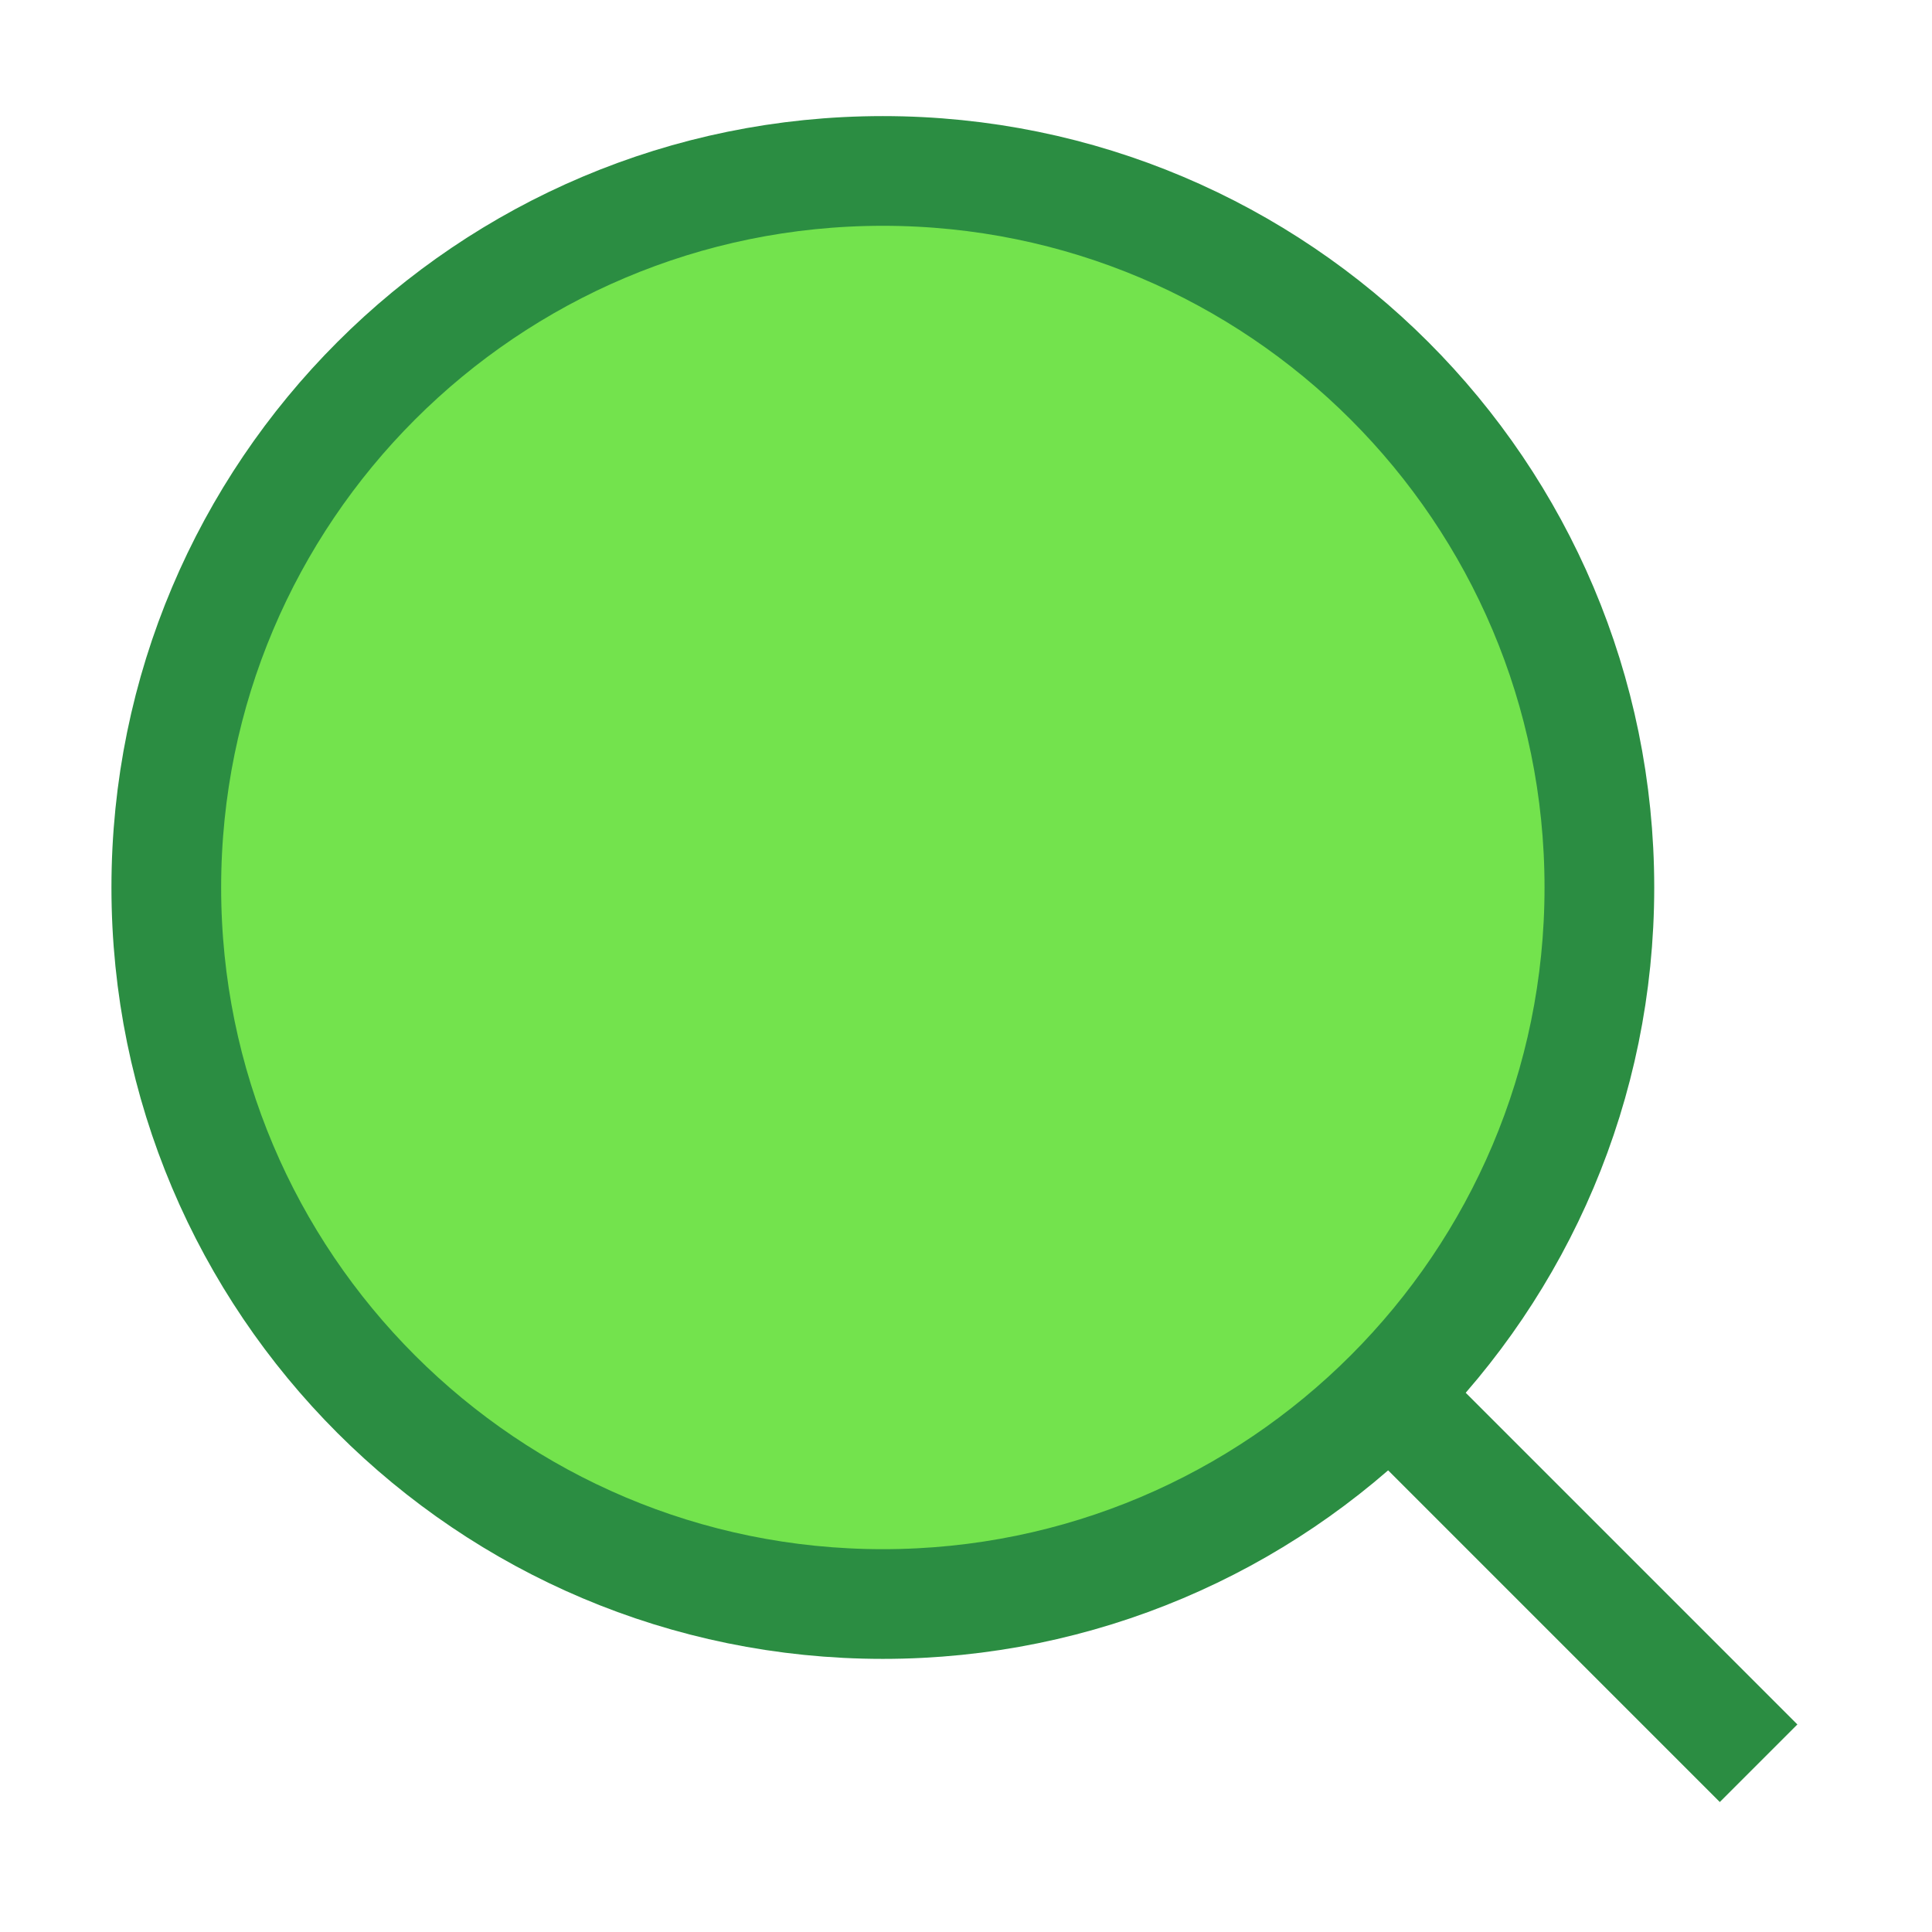
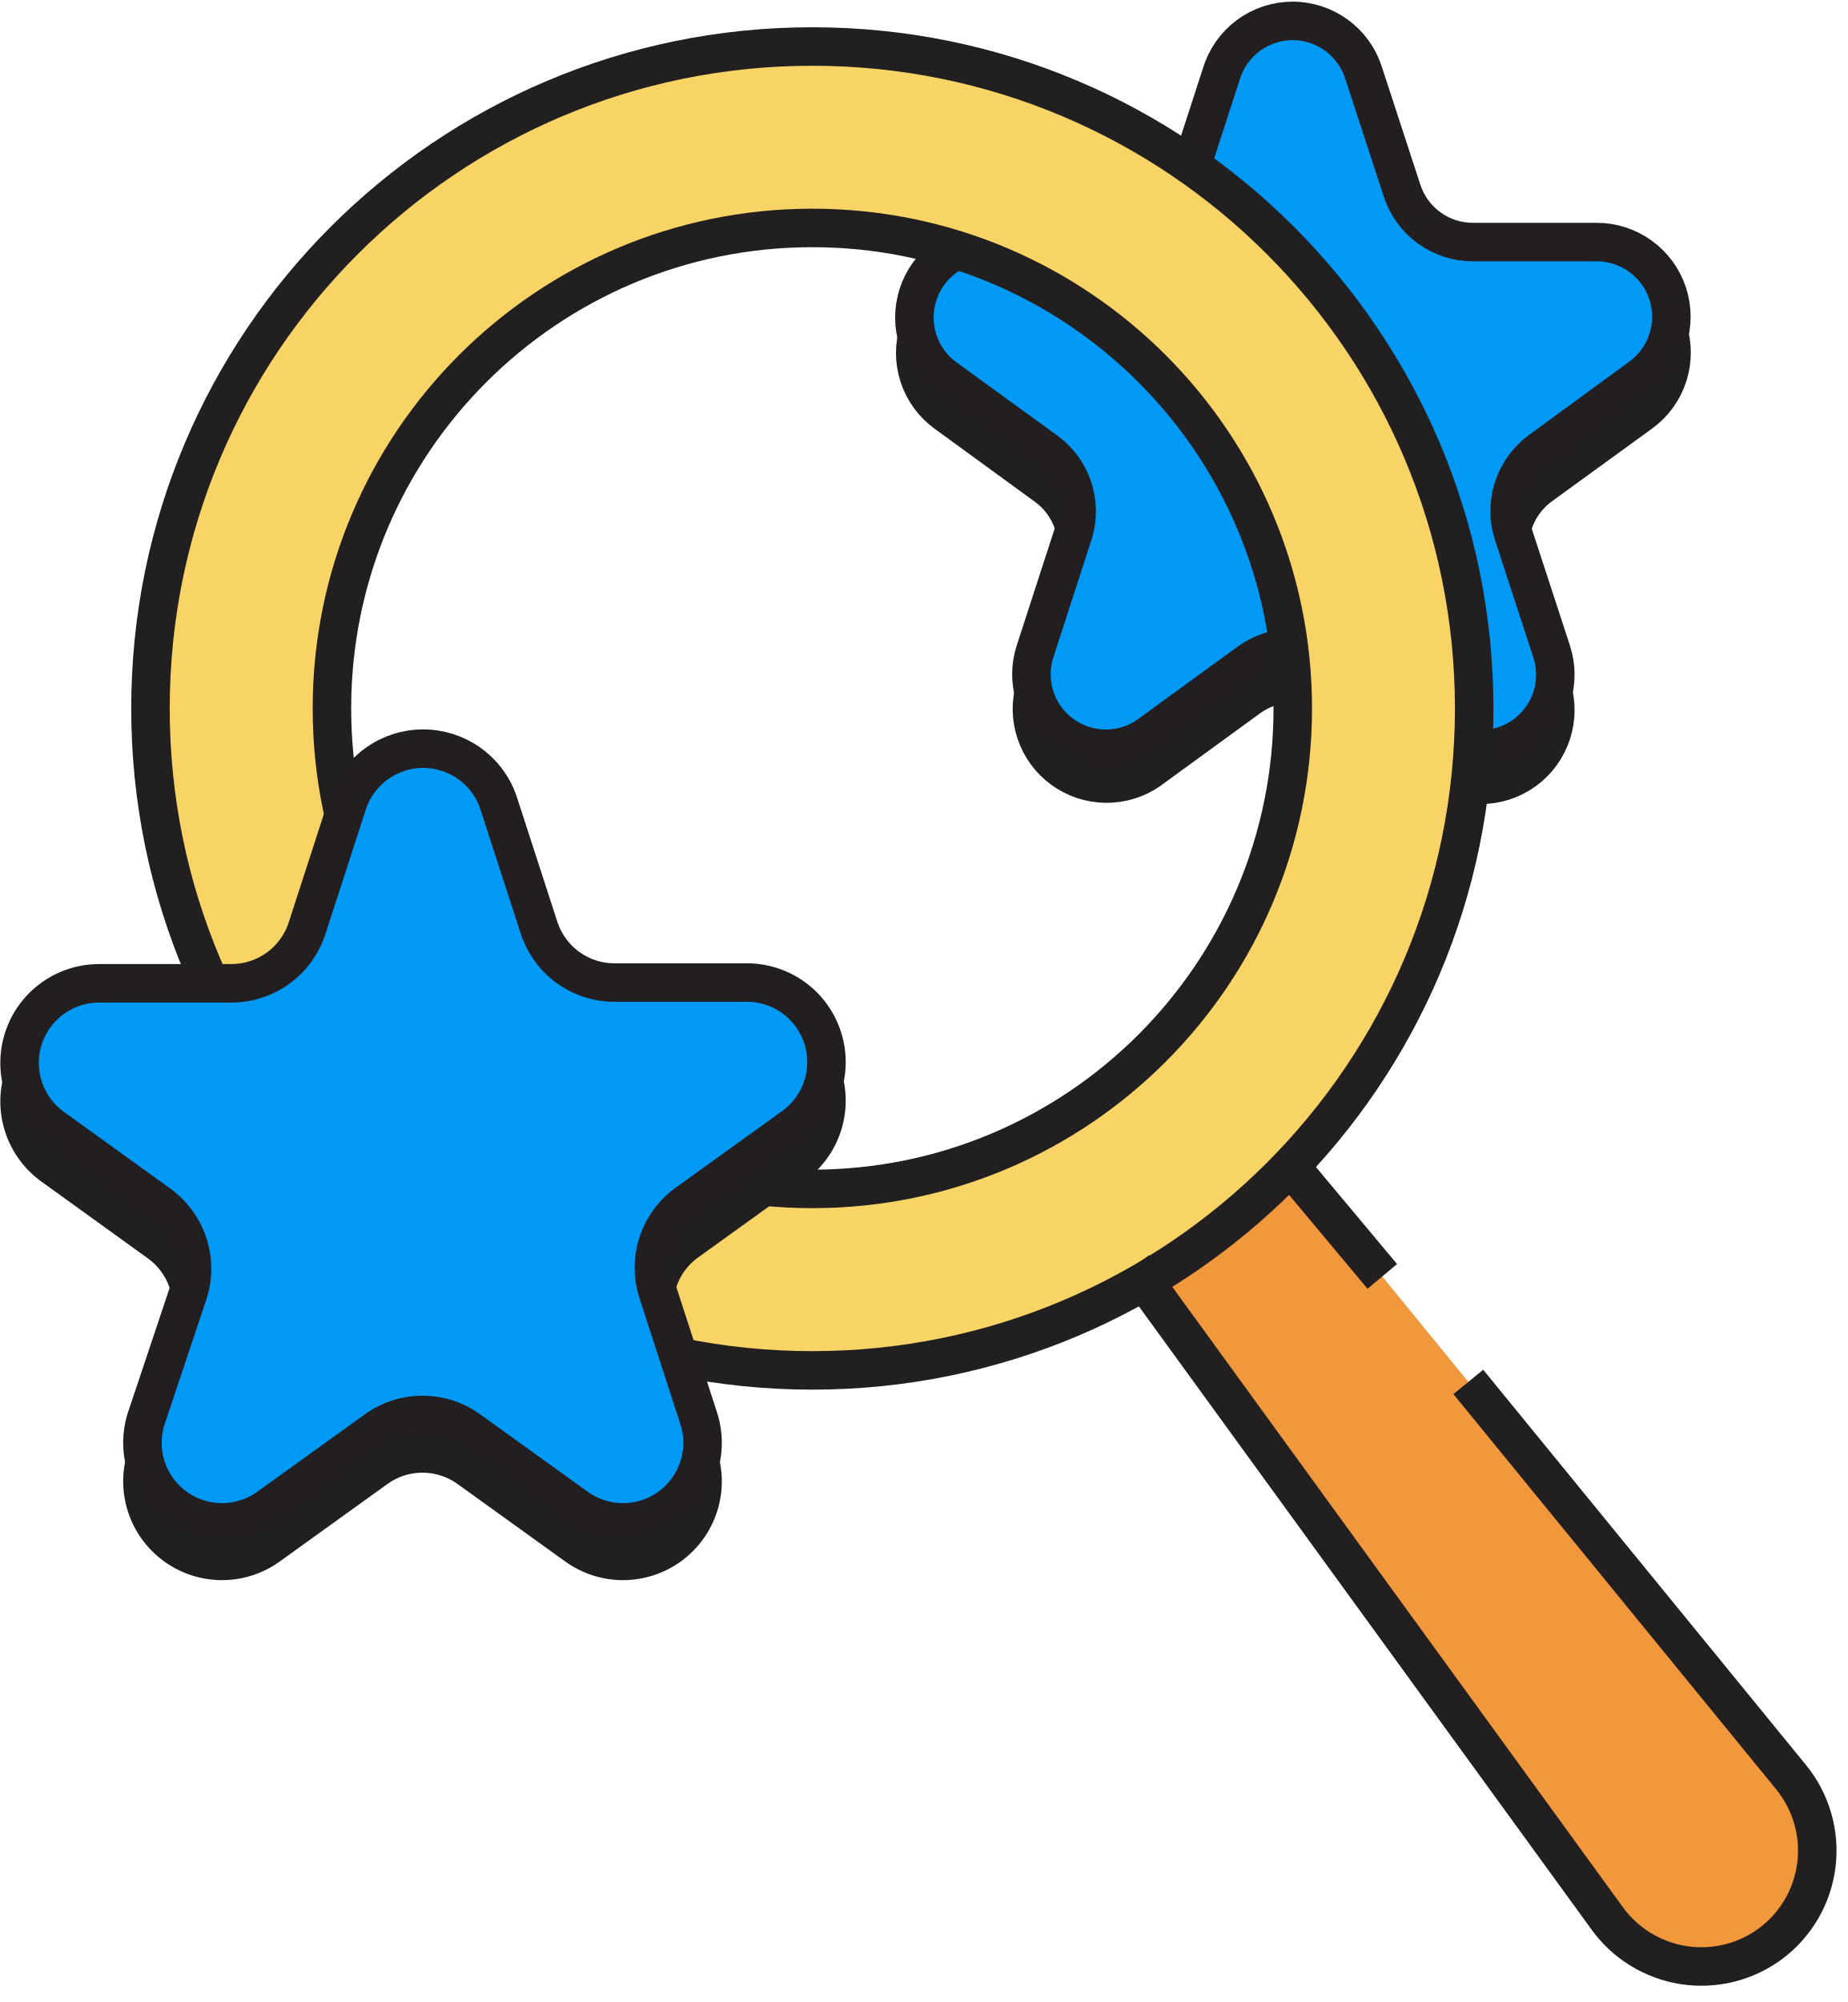
- <svg xmlns="http://www.w3.org/2000/svg" width="91" height="91" viewBox="0 0 91 91" fill="none">
-   <path d="M41.583 75.552C60.223 75.552 75.333 60.441 75.333 41.802C75.333 23.162 60.223 8.052 41.583 8.052C22.943 8.052 7.833 23.162 7.833 41.802C7.833 60.441 22.943 75.552 41.583 75.552Z" fill="#73E34D" />
-   <path d="M41.583 75.552C60.223 75.552 75.333 60.441 75.333 41.802C75.333 23.162 60.223 8.052 41.583 8.052C22.943 8.052 7.833 23.162 7.833 41.802C7.833 60.441 22.943 75.552 41.583 75.552Z" stroke="#2B8D42" stroke-width="5.167" />
-   <path d="M65.61 65.828L82.832 83.051" stroke="#2B8D42" stroke-width="5.167" />
+ <svg xmlns="http://www.w3.org/2000/svg" width="72" height="78" viewBox="0 0 72 78" fill="none">
+   <path d="M53.134 4.251L54.634 8.841C54.824 9.423 55.193 9.93 55.689 10.29C56.185 10.649 56.782 10.842 57.394 10.841H62.224C62.838 10.839 63.437 11.032 63.934 11.391C64.431 11.751 64.802 12.259 64.992 12.843C65.182 13.427 65.182 14.056 64.992 14.64C64.802 15.223 64.431 15.732 63.934 16.091L60.024 18.931C59.528 19.293 59.159 19.802 58.968 20.385C58.778 20.968 58.777 21.597 58.964 22.181L60.464 26.771C60.653 27.356 60.653 27.985 60.462 28.569C60.272 29.154 59.901 29.663 59.404 30.023C58.907 30.384 58.308 30.578 57.694 30.578C57.079 30.578 56.481 30.383 55.984 30.021L52.084 27.181C51.587 26.82 50.988 26.626 50.374 26.626C49.76 26.626 49.161 26.82 48.664 27.181L44.764 30.021C44.267 30.361 43.677 30.539 43.075 30.529C42.473 30.52 41.889 30.324 41.403 29.969C40.916 29.613 40.553 29.116 40.361 28.545C40.17 27.974 40.16 27.358 40.334 26.781L41.824 22.191C42.014 21.607 42.014 20.978 41.824 20.393C41.633 19.809 41.262 19.301 40.764 18.941L36.864 16.101C36.367 15.742 35.997 15.235 35.806 14.652C35.616 14.069 35.615 13.441 35.804 12.858C35.993 12.275 36.362 11.766 36.858 11.406C37.353 11.045 37.951 10.851 38.564 10.851H43.334C43.947 10.853 44.546 10.66 45.043 10.301C45.541 9.941 45.912 9.434 46.104 8.851L47.594 4.261C47.776 3.67 48.143 3.152 48.641 2.783C49.138 2.415 49.741 2.216 50.36 2.215C50.979 2.214 51.583 2.411 52.082 2.777C52.581 3.144 52.95 3.66 53.134 4.251Z" fill="black" stroke="#221F20" stroke-width="1.5" stroke-miterlimit="10" />
+   <path d="M53.134 2.841L54.634 7.431C54.824 8.013 55.193 8.52 55.689 8.879C56.185 9.239 56.781 9.432 57.394 9.431H62.224C62.837 9.432 63.434 9.627 63.93 9.989C64.426 10.35 64.795 10.858 64.985 11.441C65.174 12.025 65.175 12.653 64.986 13.237C64.797 13.82 64.429 14.329 63.934 14.691L60.024 17.551C59.528 17.913 59.159 18.421 58.968 19.005C58.778 19.588 58.776 20.217 58.964 20.801L60.464 25.391C60.653 25.976 60.652 26.605 60.462 27.189C60.272 27.773 59.901 28.282 59.404 28.643C58.907 29.004 58.308 29.198 57.694 29.198C57.079 29.197 56.481 29.002 55.984 28.641L52.084 25.801C51.587 25.44 50.988 25.246 50.374 25.246C49.759 25.246 49.161 25.44 48.664 25.801L44.764 28.641C44.266 28.993 43.67 29.179 43.06 29.173C42.45 29.166 41.858 28.968 41.368 28.606C40.877 28.244 40.513 27.736 40.328 27.156C40.142 26.575 40.144 25.951 40.334 25.371L41.824 20.781C42.005 20.195 41.997 19.567 41.799 18.987C41.601 18.407 41.225 17.904 40.724 17.551L36.824 14.721C36.329 14.36 35.961 13.852 35.772 13.269C35.583 12.686 35.583 12.059 35.771 11.476C35.959 10.893 36.327 10.385 36.821 10.023C37.315 9.661 37.911 9.464 38.524 9.461H43.334C43.947 9.462 44.546 9.27 45.043 8.91C45.541 8.551 45.912 8.044 46.104 7.461L47.594 2.871C47.774 2.279 48.139 1.759 48.635 1.389C49.132 1.019 49.733 0.818 50.353 0.814C50.972 0.811 51.576 1.006 52.076 1.371C52.577 1.735 52.947 2.251 53.134 2.841Z" fill="#0099F5" stroke="#231F20" stroke-width="1.5" stroke-linejoin="bevel" />
+   <path d="M49.874 44.851L69.784 69.231C70.171 69.701 70.459 70.246 70.63 70.831C70.802 71.416 70.853 72.029 70.781 72.635C70.709 73.24 70.516 73.825 70.212 74.353C69.908 74.882 69.501 75.344 69.014 75.711C68.53 76.073 67.979 76.335 67.392 76.482C66.805 76.628 66.195 76.655 65.598 76.562C65.001 76.469 64.428 76.257 63.914 75.939C63.4 75.621 62.954 75.203 62.604 74.711L44.174 49.341L49.874 44.851Z" fill="#F1983C" />
+   <path d="M35.154 2.051C30.098 1.359 24.95 2.182 20.363 4.416C15.775 6.651 11.953 10.196 9.381 14.603C6.809 19.01 5.602 24.082 5.913 29.175C6.224 34.269 8.04 39.155 11.129 43.217C14.219 47.278 18.443 50.332 23.269 51.991C28.095 53.65 33.304 53.841 38.238 52.538C43.172 51.236 47.608 48.499 50.986 44.674C54.364 40.849 56.531 36.108 57.214 31.051C58.124 24.282 56.313 17.427 52.178 11.991C48.043 6.555 41.92 2.98 35.154 2.051ZM29.154 46.141C25.488 45.638 22.053 44.059 19.285 41.605C16.516 39.15 14.537 35.93 13.598 32.35C12.66 28.771 12.803 24.994 14.011 21.497C15.219 17.999 17.437 14.938 20.385 12.701C23.332 10.464 26.877 9.151 30.57 8.928C34.264 8.706 37.94 9.583 41.135 11.45C44.33 13.316 46.9 16.088 48.519 19.415C50.139 22.742 50.735 26.475 50.234 30.141C49.899 32.578 49.088 34.926 47.846 37.049C46.604 39.172 44.955 41.03 42.995 42.516C41.034 44.002 38.8 45.087 36.42 45.709C34.04 46.331 31.561 46.478 29.124 46.141H29.154Z" fill="#F8D366" />
+   <path d="M57.214 53.841L69.784 69.231C70.171 69.702 70.459 70.246 70.63 70.831C70.802 71.416 70.853 72.03 70.781 72.635C70.709 73.24 70.516 73.825 70.212 74.354C69.908 74.882 69.501 75.344 69.014 75.711C68.53 76.073 67.979 76.336 67.392 76.482C66.805 76.628 66.195 76.656 65.598 76.562C65.001 76.469 64.428 76.257 63.914 75.939C63.4 75.621 62.954 75.204 62.604 74.711L44.174 49.341" stroke="#221F20" stroke-width="1.5" stroke-miterlimit="10" />
+   <path d="M31.653 53.392C45.897 53.392 57.443 41.845 57.443 27.602C57.443 13.358 45.897 1.812 31.653 1.812C17.41 1.812 5.863 13.358 5.863 27.602C5.863 41.845 17.41 53.392 31.653 53.392Z" stroke="#221F20" stroke-width="1.5" stroke-miterlimit="10" />
+   <path d="M31.654 46.321C41.992 46.321 50.374 37.94 50.374 27.601C50.374 17.262 41.992 8.881 31.654 8.881C21.315 8.881 12.934 17.262 12.934 27.601C12.934 37.94 21.315 46.321 31.654 46.321Z" stroke="#221F20" stroke-width="1.5" stroke-miterlimit="10" />
+   <path d="M19.413 32.741L21.003 37.641C21.205 38.264 21.599 38.807 22.129 39.192C22.66 39.577 23.298 39.783 23.953 39.781H29.103C29.758 39.781 30.397 39.988 30.927 40.373C31.456 40.758 31.851 41.301 32.053 41.924C32.255 42.547 32.255 43.218 32.052 43.841C31.849 44.464 31.454 45.006 30.923 45.391L26.753 48.391C26.225 48.775 25.832 49.317 25.631 49.938C25.429 50.56 25.43 51.23 25.633 51.851L27.223 56.751C27.427 57.373 27.428 58.045 27.226 58.668C27.024 59.291 26.63 59.835 26.1 60.22C25.57 60.606 24.932 60.813 24.277 60.814C23.622 60.814 22.983 60.606 22.453 60.221L18.283 57.221C17.755 56.835 17.117 56.628 16.463 56.628C15.809 56.628 15.172 56.835 14.643 57.221L10.473 60.221C9.943 60.606 9.305 60.814 8.65 60.814C7.995 60.813 7.356 60.606 6.826 60.22C6.297 59.835 5.902 59.291 5.701 58.668C5.499 58.045 5.5 57.373 5.703 56.751L7.333 51.881C7.534 51.258 7.533 50.589 7.33 49.967C7.127 49.346 6.732 48.804 6.203 48.421L2.043 45.421C1.513 45.036 1.118 44.494 0.915 43.871C0.712 43.248 0.712 42.577 0.914 41.954C1.116 41.331 1.51 40.788 2.04 40.403C2.57 40.018 3.208 39.81 3.863 39.811H9.013C9.668 39.811 10.306 39.604 10.836 39.22C11.366 38.836 11.761 38.293 11.963 37.671L13.553 32.771C13.761 32.16 14.154 31.629 14.677 31.253C15.2 30.876 15.828 30.671 16.473 30.668C17.117 30.665 17.747 30.863 18.274 31.234C18.802 31.606 19.2 32.132 19.413 32.741Z" fill="black" stroke="#221F20" stroke-width="1.5" stroke-miterlimit="10" />
+   <path d="M19.413 31.241L21.003 36.141C21.205 36.764 21.599 37.307 22.129 37.692C22.66 38.077 23.298 38.283 23.953 38.281H29.103C29.758 38.281 30.397 38.488 30.927 38.873C31.456 39.258 31.851 39.801 32.053 40.424C32.255 41.047 32.255 41.718 32.052 42.341C31.849 42.964 31.454 43.506 30.923 43.891L26.753 46.891C26.225 47.275 25.832 47.817 25.631 48.438C25.429 49.06 25.43 49.73 25.633 50.351L27.223 55.251C27.427 55.873 27.428 56.545 27.226 57.168C27.024 57.791 26.63 58.335 26.1 58.72C25.57 59.106 24.932 59.313 24.277 59.314C23.622 59.314 22.983 59.106 22.453 58.721L18.283 55.721C17.755 55.335 17.117 55.128 16.463 55.128C15.809 55.128 15.172 55.335 14.643 55.721L10.473 58.721C9.943 59.106 9.305 59.314 8.65 59.314C7.995 59.313 7.356 59.106 6.826 58.72C6.297 58.335 5.902 57.791 5.701 57.168C5.499 56.545 5.5 55.873 5.703 55.251L7.333 50.381C7.534 49.758 7.533 49.089 7.33 48.467C7.127 47.846 6.732 47.304 6.203 46.921L2.043 43.921C1.513 43.536 1.118 42.994 0.915 42.371C0.712 41.748 0.712 41.077 0.914 40.454C1.116 39.831 1.51 39.288 2.04 38.903C2.57 38.518 3.208 38.31 3.863 38.311H9.013C9.668 38.311 10.306 38.104 10.836 37.72C11.366 37.336 11.761 36.793 11.963 36.171L13.553 31.271C13.761 30.66 14.154 30.129 14.677 29.753C15.2 29.376 15.828 29.171 16.473 29.168C17.117 29.165 17.747 29.363 18.274 29.734C18.802 30.106 19.2 30.632 19.413 31.241Z" fill="#0099F5" stroke="#231F20" stroke-width="1.5" stroke-linejoin="bevel" />
+   <path d="M53.863 49.731L50.243 45.401" stroke="#221F20" stroke-width="1.5" stroke-miterlimit="10" />
</svg>
